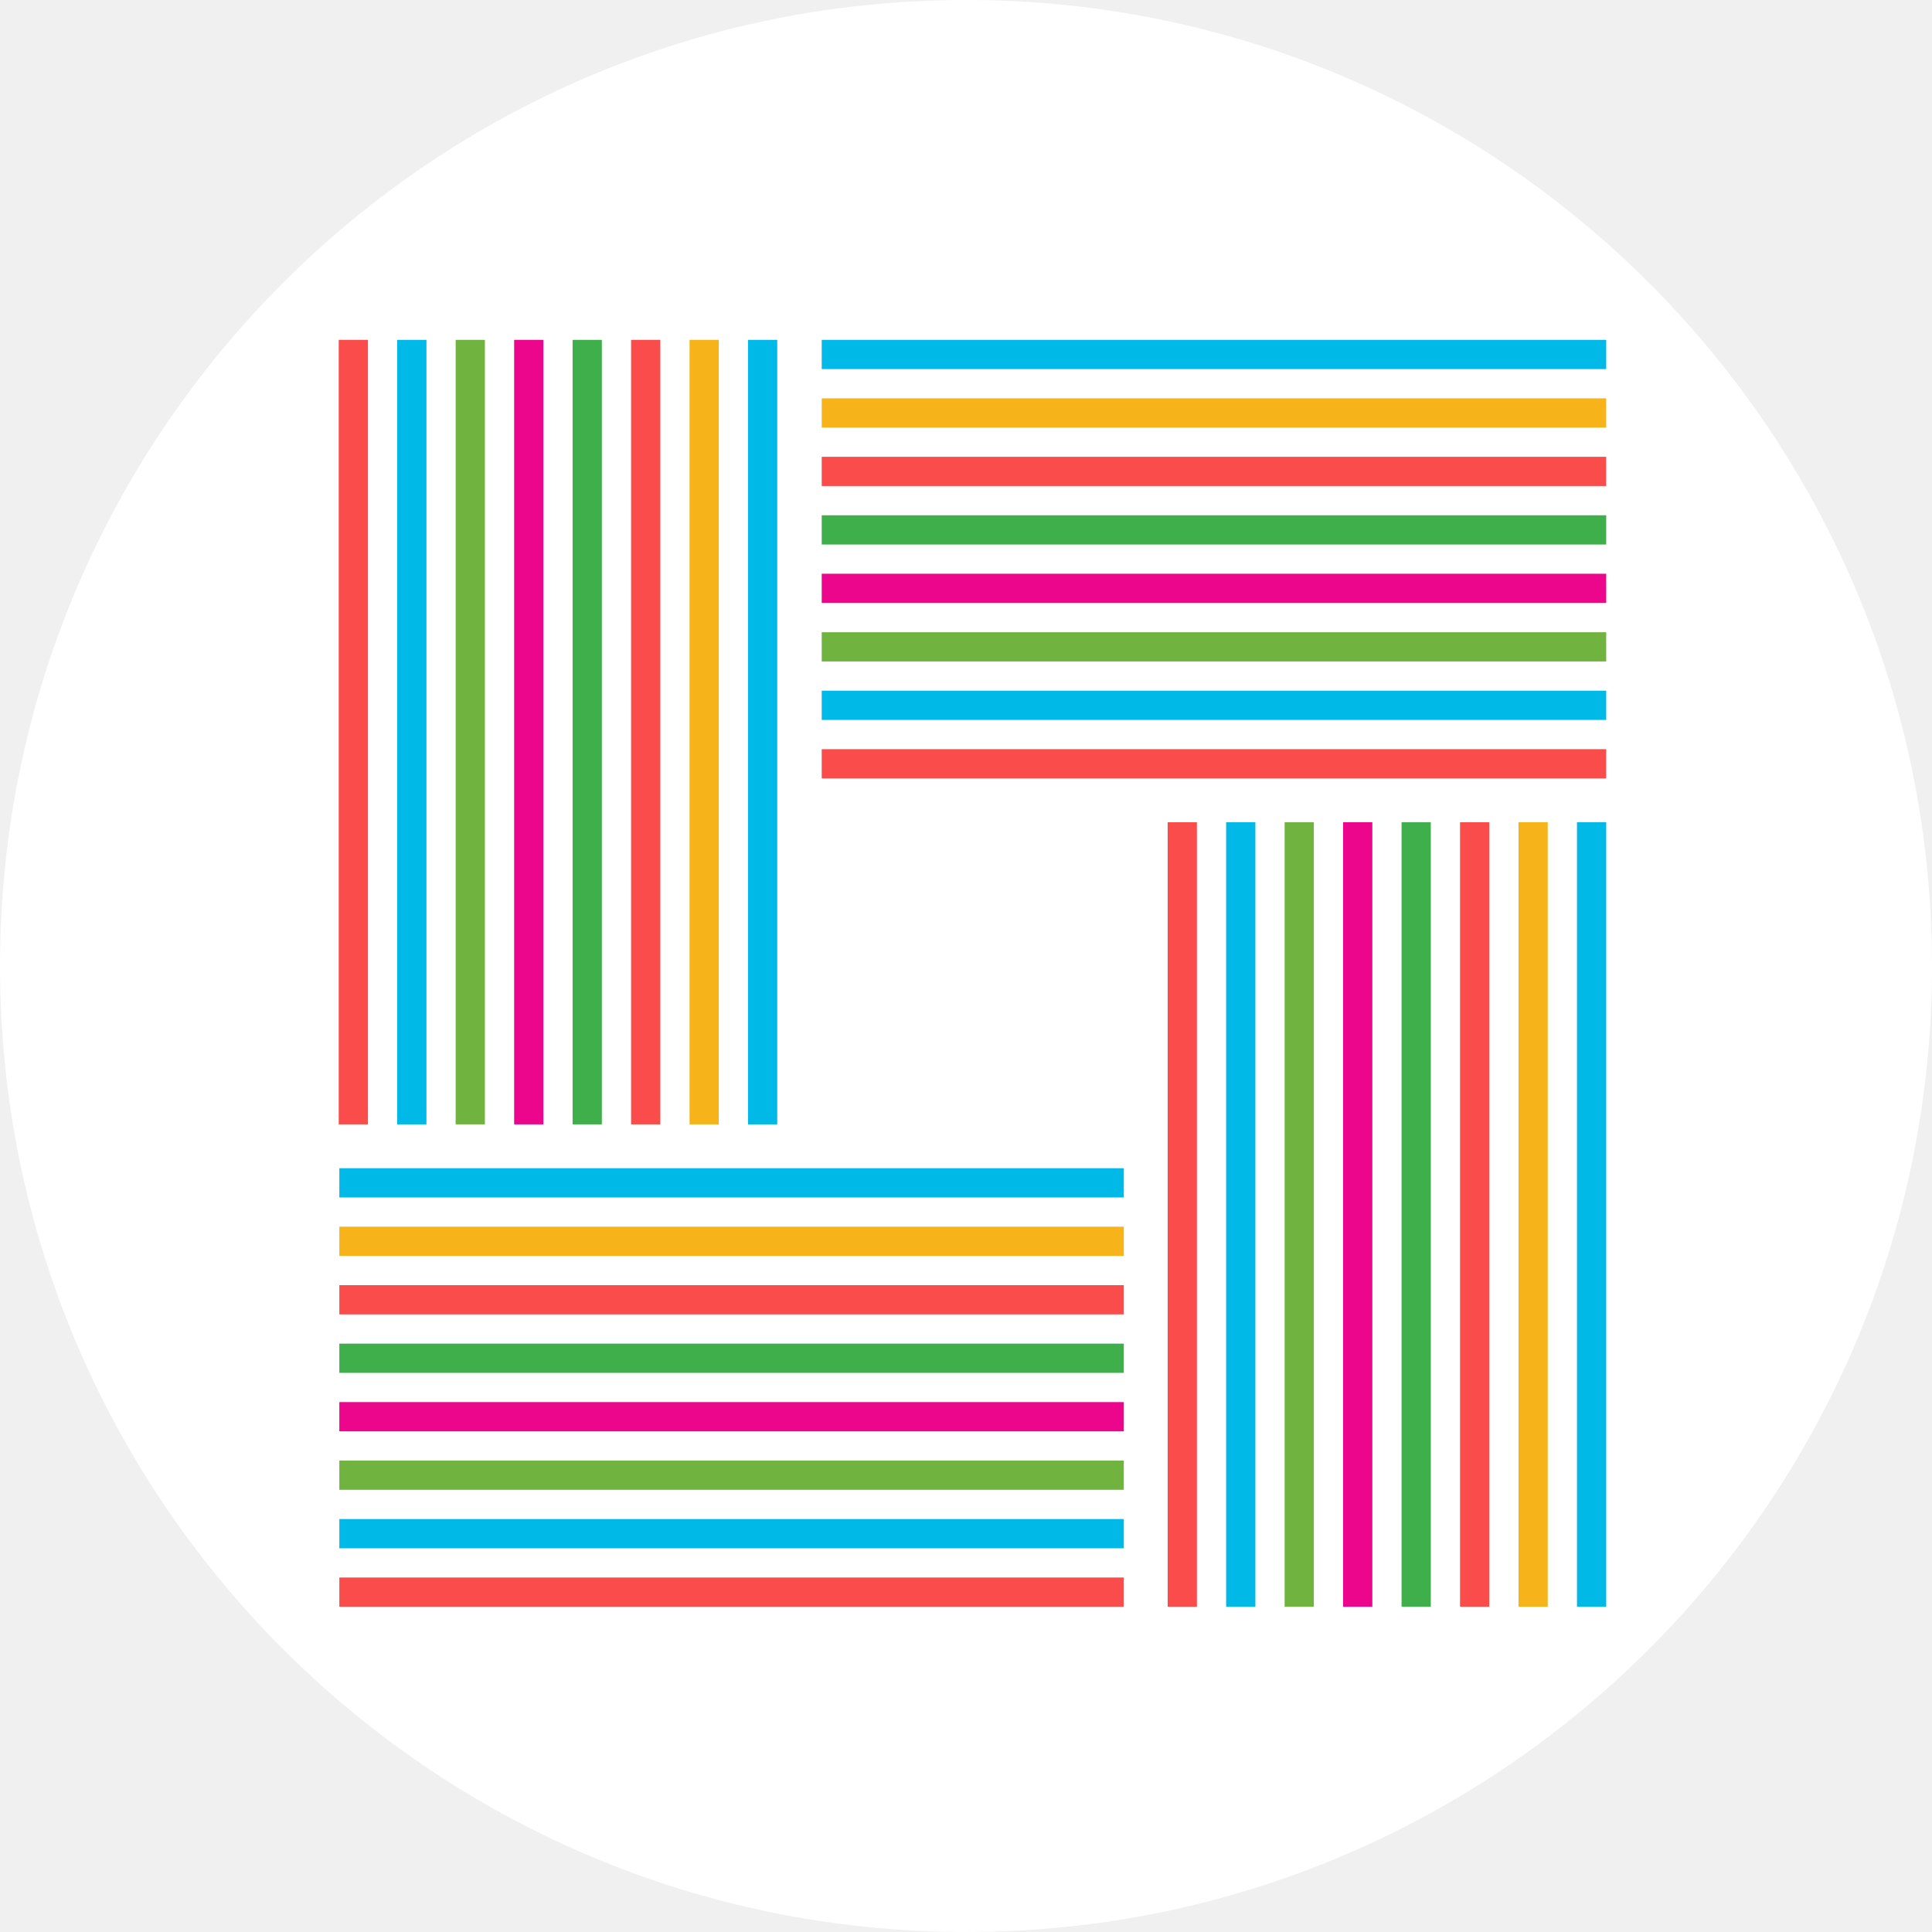
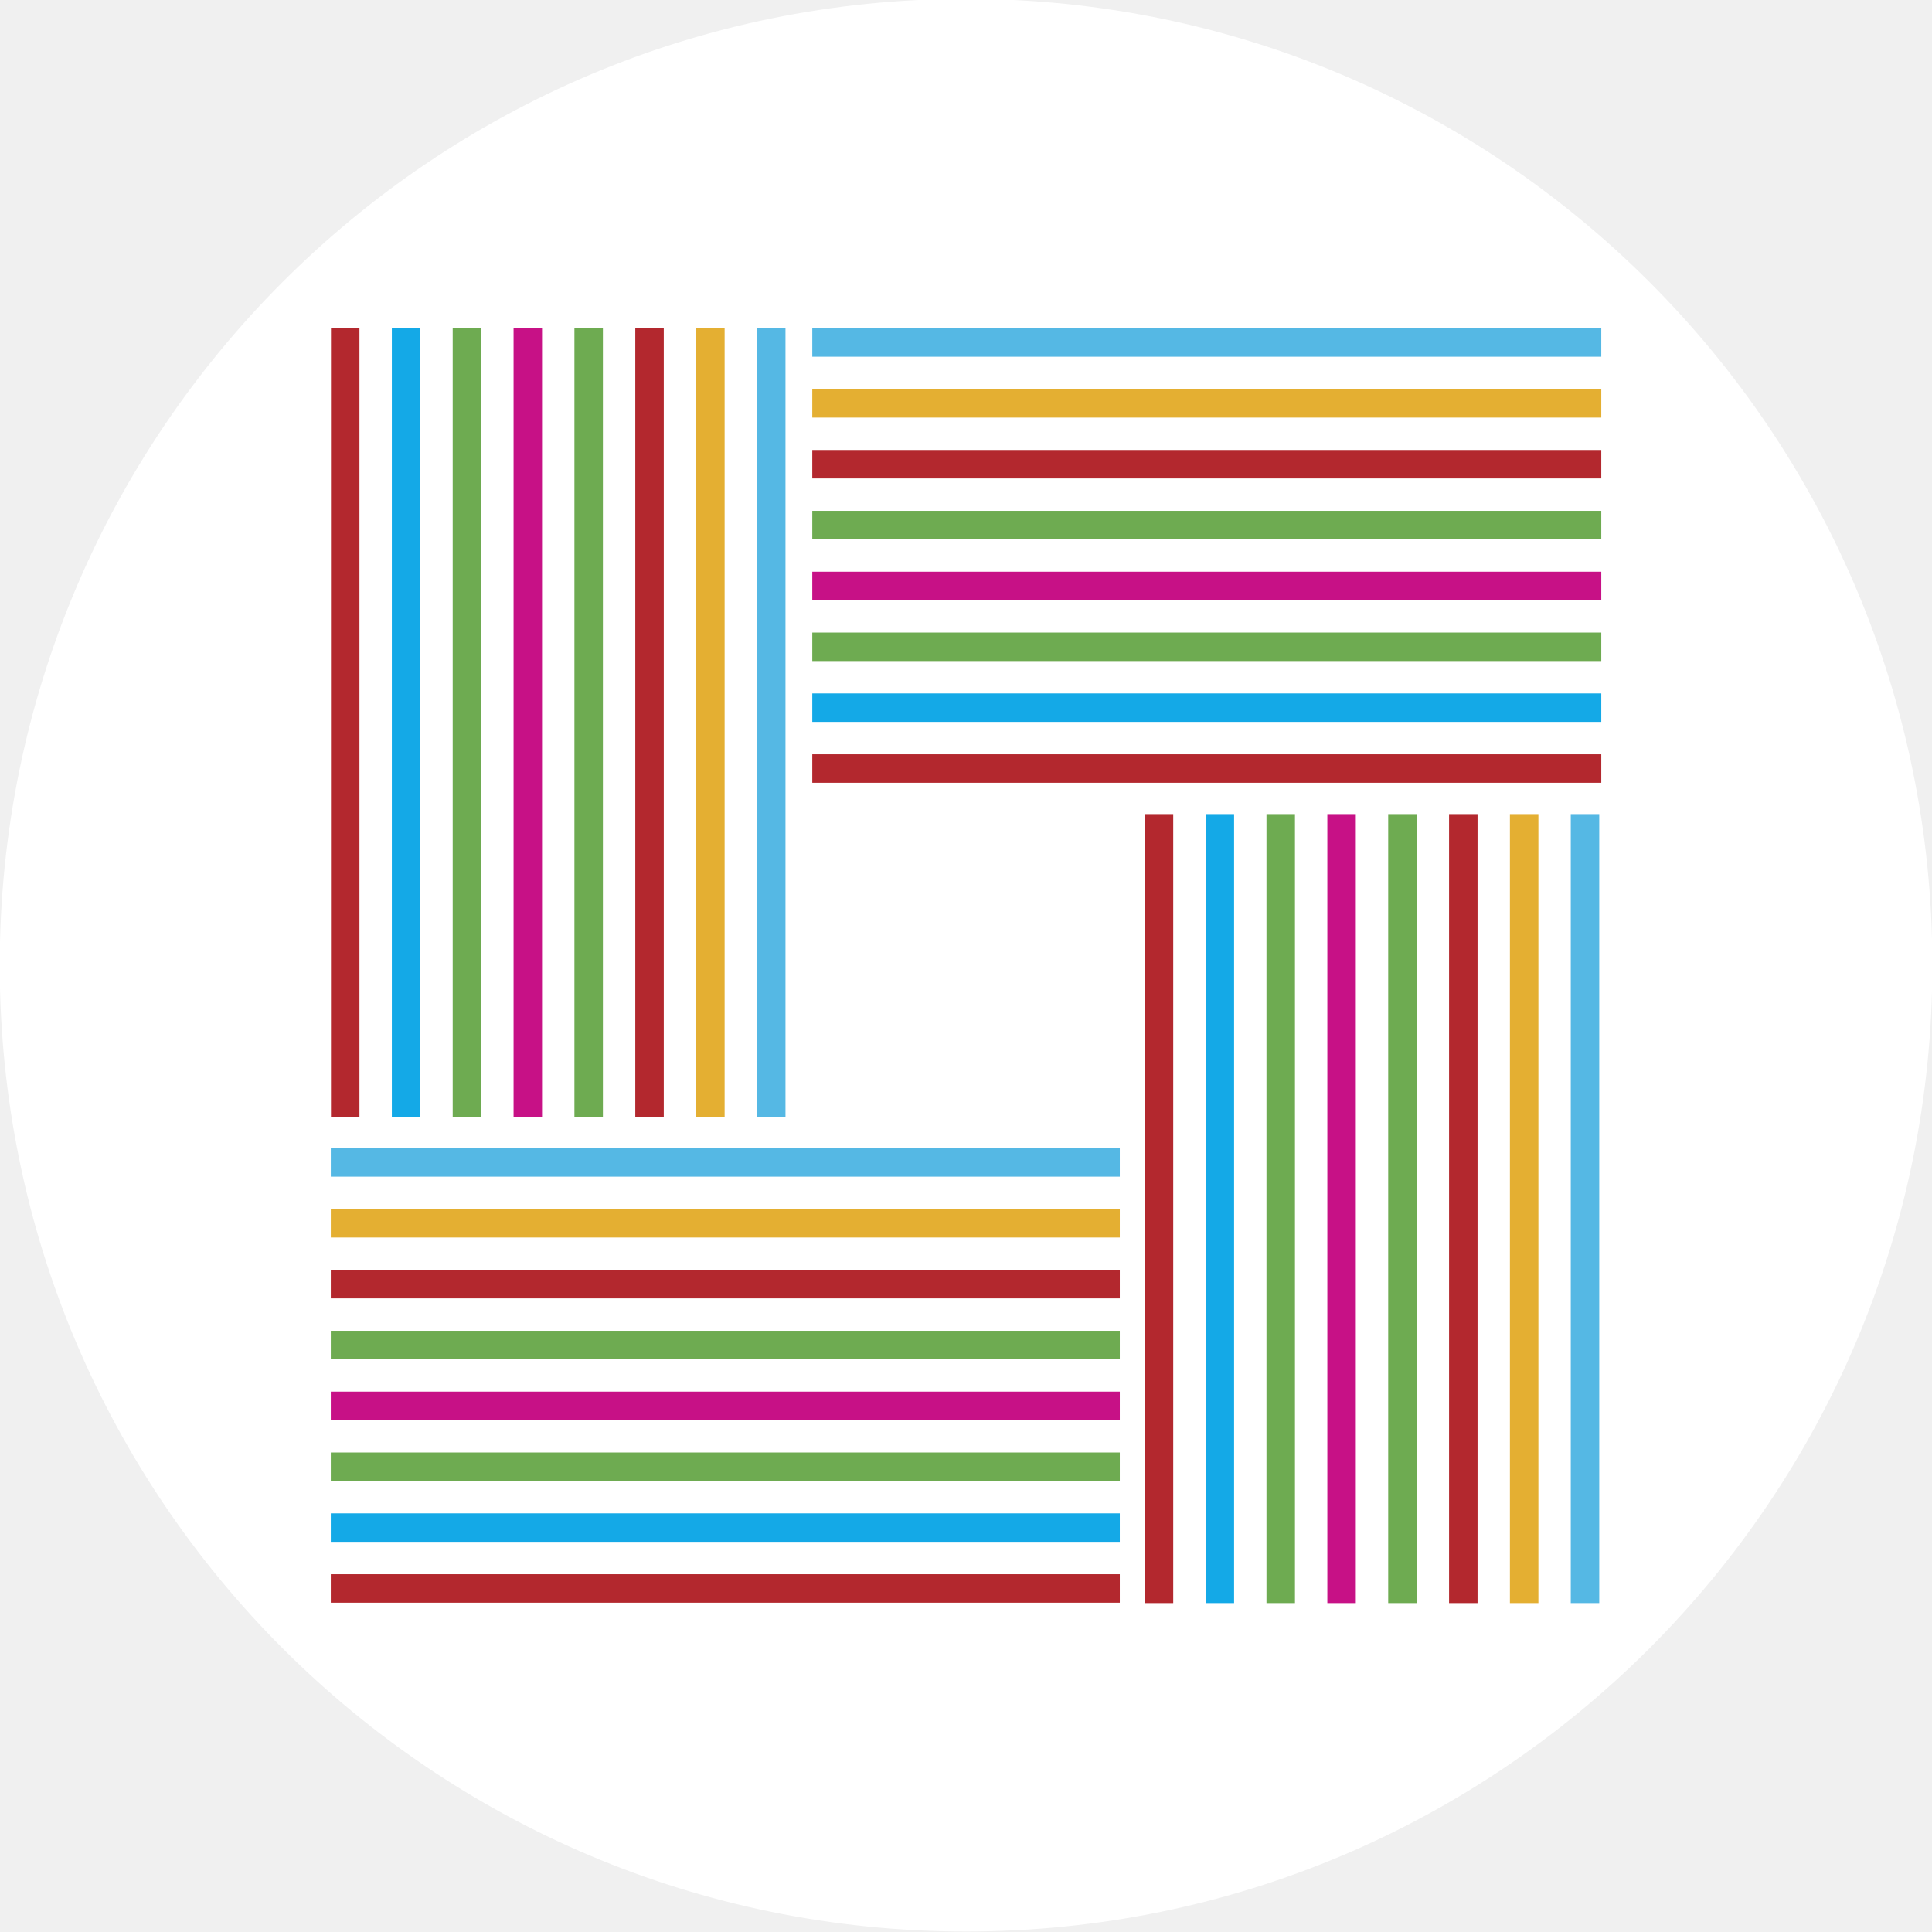
- <svg xmlns="http://www.w3.org/2000/svg" version="1.1" id="Layer_1" x="0px" y="0px" width="132.167px" height="132.167px" viewBox="-21.172 -21.25 132.167 132.167" enable-background="new -21.172 -21.25 132.167 132.167" xml:space="preserve">
-   <circle fill="#FFFFFF" cx="44.912" cy="44.833" r="66.083" />
+ <svg xmlns="http://www.w3.org/2000/svg" version="1.1" id="Layer_1" x="0px" y="0px" width="237.415px" height="237.352px" viewBox="0 0 237.415 237.352" enable-background="new 0 0 237.415 237.352" xml:space="preserve">
+   <circle fill="#FFFFFF" cx="118.713" cy="118.606" r="118.746" />
  <g>
-     <line fill="none" stroke="#FA4D4B" stroke-width="2" stroke-miterlimit="10" x1="3" y1="2" x2="3" y2="55.667" />
-     <line fill="none" stroke="#00B9E7" stroke-width="2" stroke-miterlimit="10" x1="7" y1="2" x2="7" y2="55.667" />
-     <line fill="none" stroke="#71B33F" stroke-width="2" stroke-miterlimit="10" x1="11" y1="2" x2="11" y2="55.667" />
-     <line fill="none" stroke="#EB068B" stroke-width="2" stroke-miterlimit="10" x1="15" y1="2" x2="15" y2="55.667" />
-     <line fill="none" stroke="#3EAF4A" stroke-width="2" stroke-miterlimit="10" x1="19" y1="2" x2="19" y2="55.667" />
-     <line fill="none" stroke="#F6B31A" stroke-width="2" stroke-miterlimit="10" x1="27" y1="2" x2="27" y2="55.667" />
-     <line fill="none" stroke="#00B9E7" stroke-width="2" stroke-miterlimit="10" x1="31" y1="2" x2="31" y2="55.667" />
-     <line fill="none" stroke="#FA4D4B" stroke-width="2" stroke-miterlimit="10" x1="23" y1="2" x2="23" y2="55.667" />
-   </g>
-   <path stroke="#FA4D4B" stroke-width="2" stroke-miterlimit="10" d="M87,24.5" />
-   <path stroke="#FA4D4B" stroke-width="2" stroke-miterlimit="10" d="M32.333,24.5" />
-   <path stroke="#FA4D4B" stroke-width="2" stroke-miterlimit="10" d="M24.833,6" />
-   <path stroke="#FA4D4B" stroke-width="2" stroke-miterlimit="10" d="M24.833,59.667" />
-   <path stroke="#FA4D4B" stroke-width="2" stroke-miterlimit="10" d="M4.5,65.833" />
-   <path stroke="#FA4D4B" stroke-width="2" stroke-miterlimit="10" d="M66.667,30.667" />
-   <g>
-     <line fill="none" stroke="#FA4D4B" stroke-width="2" stroke-miterlimit="10" x1="35.042" y1="31" x2="88.708" y2="31" />
-     <line fill="none" stroke="#00B9E7" stroke-width="2" stroke-miterlimit="10" x1="35.042" y1="27" x2="88.708" y2="27" />
-     <line fill="none" stroke="#71B33F" stroke-width="2" stroke-miterlimit="10" x1="35.042" y1="23" x2="88.708" y2="23" />
-     <line fill="none" stroke="#EB068B" stroke-width="2" stroke-miterlimit="10" x1="35.042" y1="19" x2="88.708" y2="19" />
-     <line fill="none" stroke="#3EAF4A" stroke-width="2" stroke-miterlimit="10" x1="35.042" y1="15" x2="88.708" y2="15" />
-     <line fill="none" stroke="#F6B31A" stroke-width="2" stroke-miterlimit="10" x1="35.042" y1="7" x2="88.708" y2="7" />
-     <line fill="none" stroke="#00B9E7" stroke-width="2" stroke-miterlimit="10" x1="35.042" y1="3" x2="88.708" y2="3" />
-     <line fill="none" stroke="#FA4D4B" stroke-width="2" stroke-miterlimit="10" x1="35.042" y1="11" x2="88.708" y2="11" />
+     <line fill="none" stroke="#B3282E" stroke-width="3.5" x1="42.422" y1="40.312" x2="42.422" y2="137.269" />
+     <line fill="none" stroke="#14A9E7" stroke-width="3.5" x1="49.902" y1="40.312" x2="49.902" y2="137.269" />
+     <line fill="none" stroke="#6EAB51" stroke-width="3.5" x1="57.38" y1="40.312" x2="57.38" y2="137.269" />
+     <line fill="none" stroke="#C71186" stroke-width="3.5" x1="64.86" y1="40.312" x2="64.86" y2="137.269" />
+     <line fill="none" stroke="#6EAB51" stroke-width="3.5" x1="72.338" y1="40.312" x2="72.338" y2="137.269" />
+     <line fill="none" stroke="#B3282E" stroke-width="3.5" x1="79.818" y1="40.312" x2="79.818" y2="137.269" />
+     <line fill="none" stroke="#E4AF32" stroke-width="3.5" x1="87.296" y1="40.312" x2="87.296" y2="137.269" />
+     <line fill="none" stroke="#55B8E4" stroke-width="3.5" x1="94.775" y1="40.312" x2="94.775" y2="137.269" />
  </g>
  <g>
-     <line fill="none" stroke="#FA4D4B" stroke-width="2" stroke-miterlimit="10" x1="59.708" y1="35" x2="59.708" y2="88.667" />
-     <line fill="none" stroke="#00B9E7" stroke-width="2" stroke-miterlimit="10" x1="63.708" y1="35" x2="63.708" y2="88.667" />
-     <line fill="none" stroke="#71B33F" stroke-width="2" stroke-miterlimit="10" x1="67.708" y1="35" x2="67.708" y2="88.667" />
-     <line fill="none" stroke="#EB068B" stroke-width="2" stroke-miterlimit="10" x1="71.708" y1="35" x2="71.708" y2="88.667" />
-     <line fill="none" stroke="#3EAF4A" stroke-width="2" stroke-miterlimit="10" x1="75.708" y1="35" x2="75.708" y2="88.667" />
-     <line fill="none" stroke="#F6B31A" stroke-width="2" stroke-miterlimit="10" x1="83.708" y1="35" x2="83.708" y2="88.667" />
-     <line fill="none" stroke="#00B9E7" stroke-width="2" stroke-miterlimit="10" x1="87.708" y1="35" x2="87.708" y2="88.667" />
-     <line fill="none" stroke="#FA4D4B" stroke-width="2" stroke-miterlimit="10" x1="79.708" y1="35" x2="79.708" y2="88.667" />
+     <line fill="none" stroke="#B3282E" stroke-width="3.5" x1="142.423" y1="100.04" x2="142.423" y2="196.996" />
+     <line fill="none" stroke="#14A9E7" stroke-width="3.5" x1="149.902" y1="100.04" x2="149.902" y2="196.996" />
+     <line fill="none" stroke="#6EAB51" stroke-width="3.5" x1="157.381" y1="100.04" x2="157.381" y2="196.996" />
+     <line fill="none" stroke="#C71186" stroke-width="3.5" x1="164.86" y1="100.04" x2="164.86" y2="196.996" />
+     <line fill="none" stroke="#6EAB51" stroke-width="3.5" x1="172.339" y1="100.04" x2="172.339" y2="196.996" />
+     <line fill="none" stroke="#B3282E" stroke-width="3.5" x1="179.819" y1="100.04" x2="179.819" y2="196.996" />
+     <line fill="none" stroke="#E4AF32" stroke-width="3.5" x1="187.297" y1="100.04" x2="187.297" y2="196.996" />
+     <line fill="none" stroke="#55B8E4" stroke-width="3.5" x1="194.775" y1="100.04" x2="194.775" y2="196.996" />
  </g>
  <g>
-     <line fill="none" stroke="#FA4D4B" stroke-width="2" stroke-miterlimit="10" x1="2.042" y1="87.667" x2="55.708" y2="87.667" />
-     <line fill="none" stroke="#00B9E7" stroke-width="2" stroke-miterlimit="10" x1="2.042" y1="83.667" x2="55.708" y2="83.667" />
-     <line fill="none" stroke="#71B33F" stroke-width="2" stroke-miterlimit="10" x1="2.042" y1="79.667" x2="55.708" y2="79.667" />
-     <line fill="none" stroke="#EB068B" stroke-width="2" stroke-miterlimit="10" x1="2.042" y1="75.667" x2="55.708" y2="75.667" />
-     <line fill="none" stroke="#3EAF4A" stroke-width="2" stroke-miterlimit="10" x1="2.042" y1="71.667" x2="55.708" y2="71.667" />
-     <line fill="none" stroke="#F6B31A" stroke-width="2" stroke-miterlimit="10" x1="2.042" y1="63.667" x2="55.708" y2="63.667" />
-     <line fill="none" stroke="#00B9E7" stroke-width="2" stroke-miterlimit="10" x1="2.042" y1="59.667" x2="55.708" y2="59.667" />
-     <line fill="none" stroke="#FA4D4B" stroke-width="2" stroke-miterlimit="10" x1="2.042" y1="67.667" x2="55.708" y2="67.667" />
+     <line fill="none" stroke="#B3282E" stroke-width="3.5" x1="99.818" y1="94.441" x2="196.774" y2="94.441" />
+     <line fill="none" stroke="#14A9E7" stroke-width="3.5" x1="99.818" y1="86.962" x2="196.774" y2="86.962" />
+     <line fill="none" stroke="#6EAB51" stroke-width="3.5" x1="99.818" y1="79.483" x2="196.774" y2="79.483" />
+     <line fill="none" stroke="#C71186" stroke-width="3.5" x1="99.818" y1="72.003" x2="196.774" y2="72.004" />
+     <line fill="none" stroke="#6EAB51" stroke-width="3.5" x1="99.818" y1="64.525" x2="196.774" y2="64.525" />
+     <line fill="none" stroke="#B3282E" stroke-width="3.5" x1="99.818" y1="57.045" x2="196.774" y2="57.045" />
+     <line fill="none" stroke="#E4AF32" stroke-width="3.5" x1="99.818" y1="49.567" x2="196.774" y2="49.567" />
+     <line fill="none" stroke="#55B8E4" stroke-width="3.5" x1="99.818" y1="42.088" x2="196.774" y2="42.089" />
+   </g>
+   <g>
+     <line fill="none" stroke="#B3282E" stroke-width="3.5" x1="40.651" y1="195.199" x2="137.607" y2="195.199" />
+     <line fill="none" stroke="#14A9E7" stroke-width="3.5" x1="40.651" y1="187.72" x2="137.607" y2="187.72" />
+     <line fill="none" stroke="#6EAB51" stroke-width="3.5" x1="40.651" y1="180.241" x2="137.607" y2="180.241" />
+     <line fill="none" stroke="#C71186" stroke-width="3.5" x1="40.651" y1="172.762" x2="137.607" y2="172.762" />
+     <line fill="none" stroke="#6EAB51" stroke-width="3.5" x1="40.651" y1="165.283" x2="137.607" y2="165.283" />
+     <line fill="none" stroke="#B3282E" stroke-width="3.5" x1="40.651" y1="157.803" x2="137.607" y2="157.803" />
+     <line fill="none" stroke="#E4AF32" stroke-width="3.5" x1="40.651" y1="150.324" x2="137.607" y2="150.325" />
+     <line fill="none" stroke="#55B8E4" stroke-width="3.5" x1="40.651" y1="142.846" x2="137.607" y2="142.847" />
  </g>
</svg>
